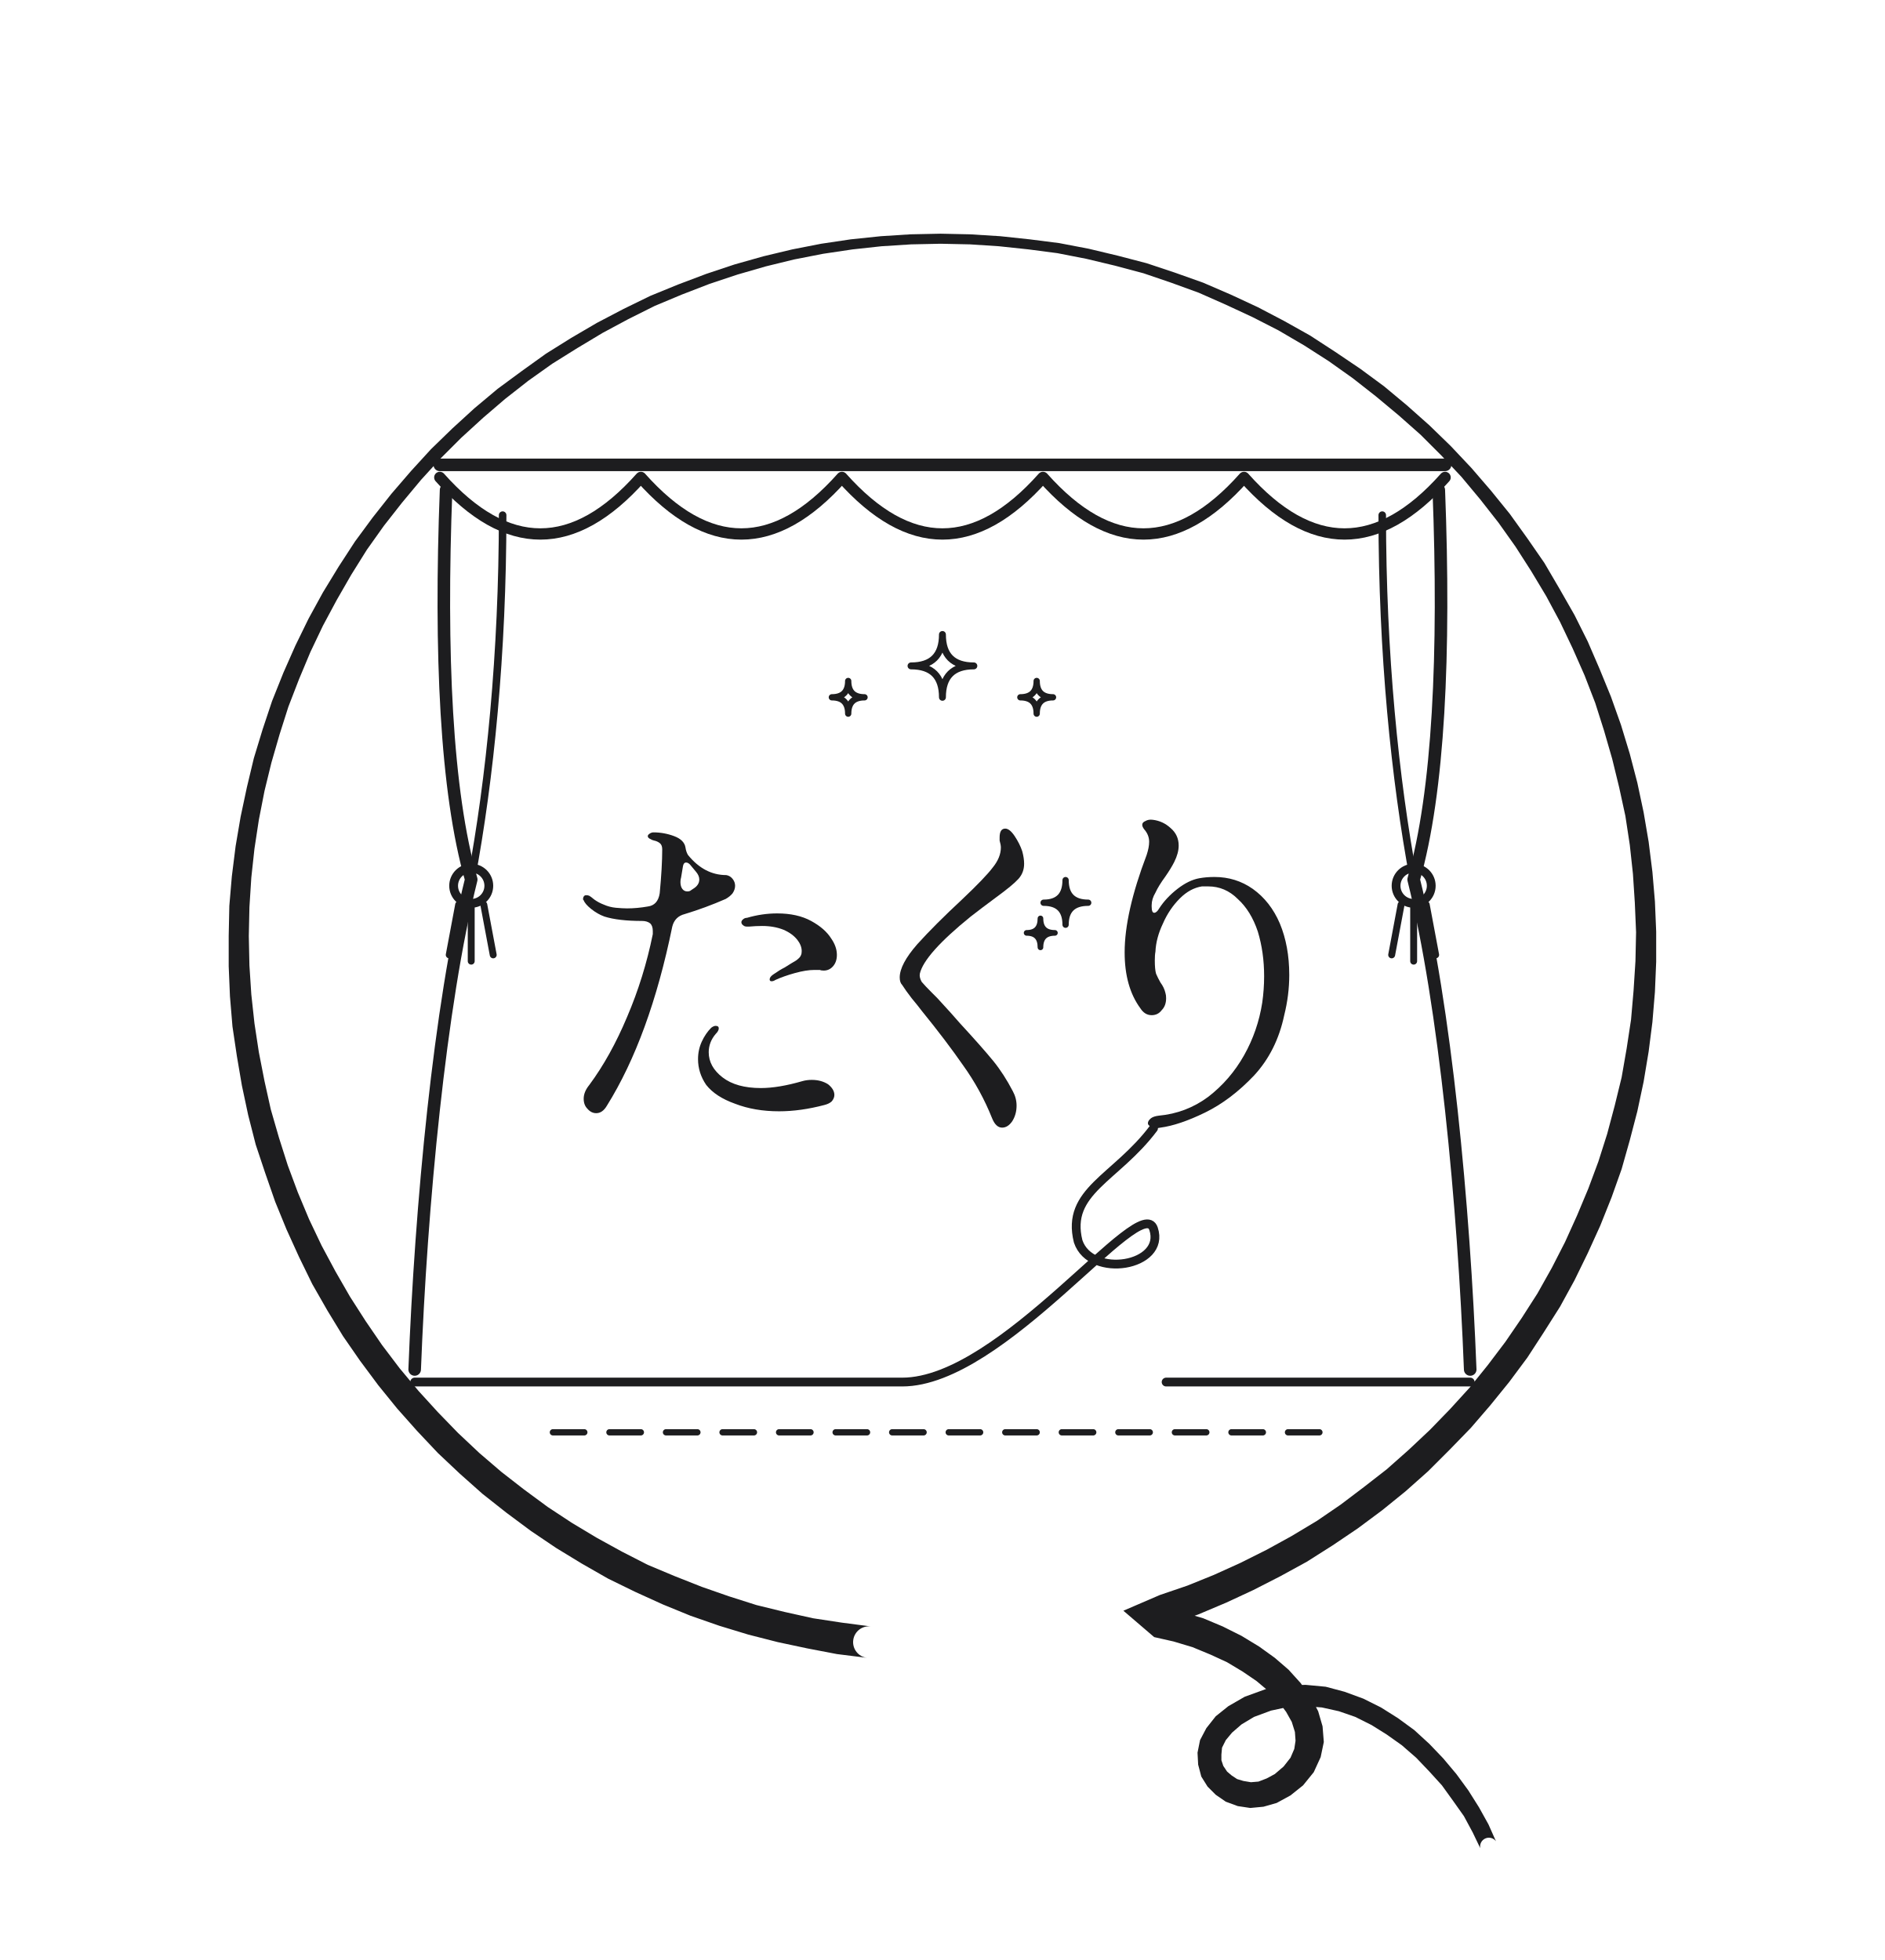
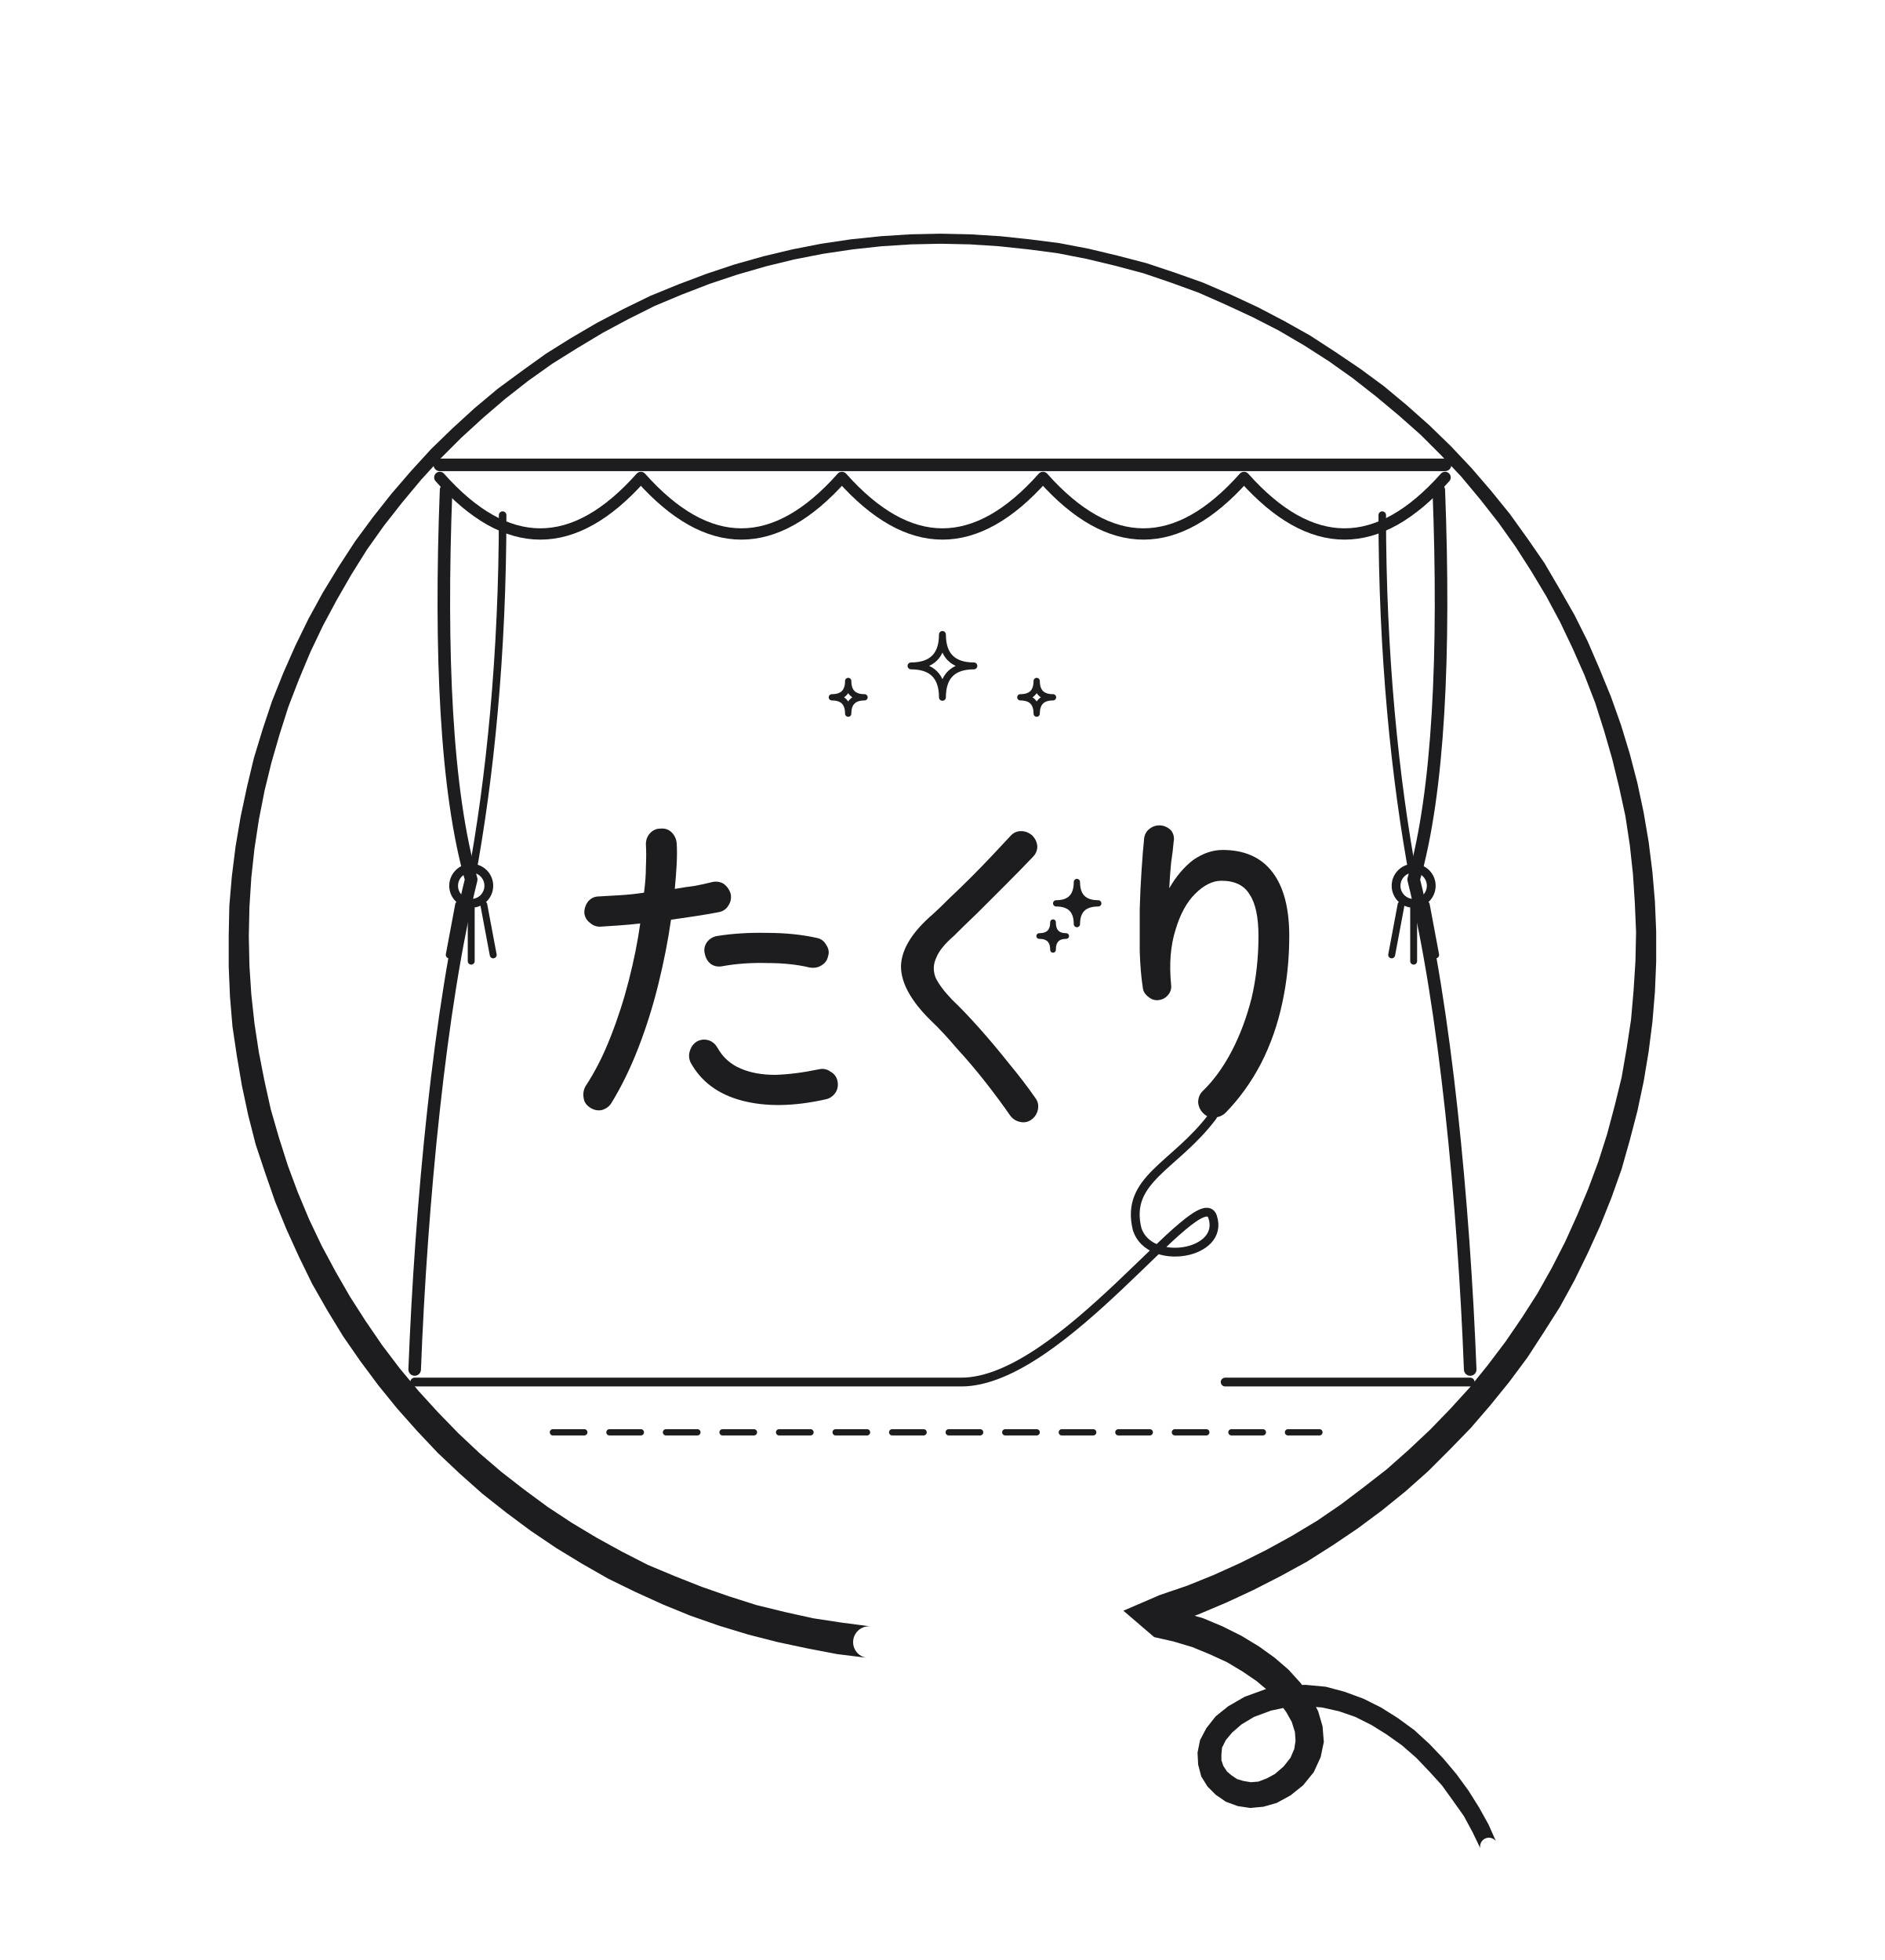
<svg xmlns="http://www.w3.org/2000/svg" viewBox="0 0 300 312" width="300" height="312" role="img" aria-label="たぐり">
  <path d="M138.6 258.9 134.0 258.3 129.4 257.6 124.9 256.6 120.4 255.5 116.0 254.1 111.7 252.6 107.4 250.9 103.1 249.1 99.0 247.0 95.0 244.8 91.0 242.4 87.2 239.9 83.4 237.1 79.8 234.3 76.3 231.3 72.9 228.1 69.7 224.8 66.6 221.4 63.6 217.8 60.8 214.1 58.2 210.3 55.7 206.4 53.4 202.4 51.2 198.3 49.2 194.1 47.4 189.8 45.8 185.5 44.4 181.1 43.1 176.6 42.1 172.1 41.2 167.5 40.5 162.9 40.0 158.3 39.7 153.7 39.6 149.0 39.7 144.4 40.0 139.7 40.5 135.1 41.2 130.5 42.1 125.9 43.2 121.4 44.5 116.9 45.9 112.5 47.6 108.1 49.4 103.8 51.4 99.6 53.6 95.5 55.9 91.5 58.4 87.5 61.1 83.7 64.0 80.0 67.0 76.4 70.1 73.0 73.4 69.7 76.9 66.5 80.4 63.5 84.1 60.6 87.9 57.9 91.9 55.4 95.9 53.0 100.0 50.8 104.2 48.7 108.5 46.9 112.9 45.2 117.4 43.7 121.9 42.4 126.4 41.3 131.0 40.4 135.7 39.7 140.3 39.2 145.0 38.9 149.7 38.8 154.4 38.9 159.0 39.2 163.7 39.7 168.3 40.3 172.9 41.2 177.5 42.3 182.0 43.5 186.4 45.0 190.8 46.6 195.1 48.5 199.4 50.5 203.5 52.6 207.6 55.0 211.5 57.5 215.3 60.2 219.0 63.1 222.6 66.1 226.1 69.2 229.4 72.5 232.6 75.9 235.6 79.5 238.5 83.2 241.2 87.0 243.7 90.9 246.1 94.9 248.3 99.0 250.3 103.2 252.2 107.5 253.9 111.9 255.3 116.3 256.6 120.8 257.7 125.3 258.7 129.9 259.4 134.5 259.9 139.1 260.2 143.7 260.4 148.4 260.3 153.0 260.0 157.7 259.6 162.3 258.9 166.9 258.1 171.5 257.0 176.0 255.8 180.5 254.4 184.9 252.8 189.2 251.0 193.5 249.1 197.7 247.0 201.8 244.7 205.9 242.2 209.8 239.6 213.6 236.8 217.3 233.9 220.9 230.8 224.3 227.6 227.6 224.2 230.8 220.7 233.9 217.1 236.7 213.4 239.5 209.6 242.1 205.6 244.5 201.6 246.7 197.4 248.8 193.2 250.7 189.0 252.4 184.6 253.9 178.8 256.4 183.7 260.6 186.8 261.3 189.8 262.2 192.7 263.4 195.3 264.6 197.8 266.1 200.0 267.6 201.9 269.2 203.5 270.9 204.7 272.5 205.6 274.1 206.1 275.7 206.2 277.1 206.0 278.4 205.4 279.8 204.3 281.2 202.9 282.4 201.6 283.1 200.3 283.6 199.1 283.7 197.9 283.5 196.9 283.2 196.0 282.6 195.3 282.0 194.7 281.1 194.4 280.2 194.4 279.3 194.5 278.2 195.1 277.0 196.1 275.8 197.6 274.5 199.6 273.3 202.3 272.3 205.1 271.7 207.8 271.6 210.4 271.8 213.1 272.4 215.7 273.3 218.3 274.6 220.7 276.1 223.1 277.8 225.4 279.8 227.5 282.0 229.5 284.2 231.3 286.7 233.0 289.1 234.4 291.7 235.6 294.2 A1.4 1.4 0 0 1 238.1 293.1 L238.1 293.1 236.9 290.4 235.4 287.7 233.7 285.0 231.8 282.4 229.7 279.9 227.5 277.6 225.1 275.4 222.5 273.5 219.8 271.8 217.0 270.4 214.0 269.3 211.0 268.5 207.8 268.2 204.6 268.3 201.4 268.9 198.1 270.1 195.5 271.6 193.5 273.2 192.0 275.1 191.0 277.0 190.6 279.0 190.7 280.9 191.2 282.8 192.2 284.4 193.5 285.7 195.1 286.8 197.0 287.5 199.0 287.8 201.1 287.6 203.2 287.0 205.4 285.8 207.4 284.2 209.1 282.1 210.2 279.7 210.7 277.3 210.5 274.8 209.8 272.4 208.6 270.1 207.0 267.9 205.1 265.8 202.9 263.9 200.4 262.1 197.6 260.4 194.6 258.9 191.5 257.6 188.1 256.6 184.7 255.7 183.0 258.9 186.2 258.6 190.7 257.0 195.2 255.1 199.5 253.1 203.8 250.9 208.0 248.6 212.1 246.0 216.1 243.3 220.0 240.4 223.7 237.4 227.3 234.2 230.7 230.8 234.1 227.3 237.2 223.7 240.2 220.0 243.1 216.1 245.7 212.1 248.3 208.0 250.6 203.8 252.7 199.5 254.7 195.1 256.5 190.6 258.1 186.1 259.4 181.5 260.6 176.9 261.6 172.2 262.4 167.4 263.0 162.7 263.4 157.9 263.6 153.1 263.6 148.3 263.4 143.5 263.0 138.8 262.4 134.0 261.6 129.3 260.6 124.6 259.4 120.0 258.0 115.4 256.4 110.9 254.6 106.5 252.7 102.1 250.6 97.9 248.2 93.7 245.8 89.6 243.1 85.7 240.3 81.8 237.3 78.1 234.2 74.5 230.9 71.0 227.5 67.7 223.9 64.5 220.3 61.5 216.5 58.7 212.5 56.0 208.5 53.4 204.4 51.1 200.2 48.9 195.9 46.9 191.5 45.0 187.0 43.4 182.5 41.9 177.9 40.7 173.3 39.6 168.6 38.7 163.9 38.1 159.2 37.6 154.4 37.3 149.7 37.2 144.9 37.3 140.2 37.6 135.4 38.1 130.7 38.8 126.1 39.7 121.5 40.8 116.9 42.1 112.4 43.6 107.9 45.3 103.5 47.1 99.2 49.2 95.0 51.4 90.9 53.8 86.9 56.3 83.0 59.1 79.2 61.9 75.5 65.0 72.0 68.2 68.6 71.5 65.4 75.0 62.3 78.6 59.3 82.4 56.5 86.2 53.9 90.2 51.4 94.3 49.1 98.5 47.0 102.8 45.1 107.1 43.3 111.6 41.8 116.1 40.4 120.7 39.3 125.3 38.3 130.0 37.5 134.7 36.9 139.5 36.5 144.2 36.4 149.0 36.4 153.8 36.6 158.6 37.0 163.4 37.7 168.1 38.5 172.8 39.5 177.5 40.7 182.2 42.2 186.7 43.8 191.3 45.6 195.7 47.6 200.1 49.7 204.4 52.1 208.6 54.6 212.7 57.3 216.6 60.2 220.5 63.2 224.2 66.4 227.8 69.7 231.3 73.2 234.6 76.8 237.8 80.6 240.8 84.5 243.7 88.5 246.4 92.6 248.9 96.8 251.3 101.1 253.4 105.5 255.4 109.9 257.2 114.5 258.8 119.1 260.2 123.8 261.4 128.5 262.4 133.2 263.3 138.0 263.9 A2.5 2.5 0 0 1 138.6 258.9Z" fill="#1d1d1f" />
  <path d="M70 74 L230 74" fill="none" stroke="#1d1d1f" stroke-width="2.0" stroke-linecap="round" stroke-linejoin="round" />
  <path d="M70 76 Q86 94 102 76 Q118 94 134 76 Q150 94 166 76 Q182 94 198 76 Q214 94 230 76" fill="none" stroke="#1d1d1f" stroke-width="1.8" stroke-linecap="round" stroke-linejoin="round" />
  <path d="M71 78 C70 104 71 126 75 140 C70 160 67 192 66 218" fill="none" stroke="#1d1d1f" stroke-width="2.0" stroke-linecap="round" stroke-linejoin="round" />
  <path d="M80 82 C80 104 78 124 75 140" fill="none" stroke="#1d1d1f" stroke-width="1.2" stroke-linecap="round" stroke-linejoin="round" />
  <path d="M229 78 C230 104 229 126 225 140 C230 160 233 192 234 218" fill="none" stroke="#1d1d1f" stroke-width="2.0" stroke-linecap="round" stroke-linejoin="round" />
  <path d="M220 82 C220 104 222 124 225 140" fill="none" stroke="#1d1d1f" stroke-width="1.2" stroke-linecap="round" stroke-linejoin="round" />
  <circle cx="75" cy="141" r="2.8" fill="none" stroke="#1d1d1f" stroke-width="1.4" />
  <path d="M73 144 L71.5 152 M75 144 L75 153 M77 144 L78.5 152" fill="none" stroke="#1d1d1f" stroke-width="1.1" stroke-linecap="round" stroke-linejoin="round" />
  <circle cx="225" cy="141" r="2.8" fill="none" stroke="#1d1d1f" stroke-width="1.4" />
  <path d="M223 144 L221.5 152 M225 144 L225 153 M227 144 L228.5 152" fill="none" stroke="#1d1d1f" stroke-width="1.1" stroke-linecap="round" stroke-linejoin="round" />
-   <path d="M92.8 143.1Q92.8 142.8 93 142.6Q93.1 142.5 93.3 142.5Q93.6 142.5 93.8 142.6Q94 142.7 94.6 143.2Q95.3 143.7 96.1 144Q97 144.4 98 144.5Q99.1 144.6 99.8 144.6Q101.4 144.6 103.1 144.3Q104.7 144.1 105 142.2Q105.4 138 105.4 135.2Q105.4 134.5 105 134.2Q104.6 133.9 104.1 133.8Q103.7 133.7 103.6 133.6Q103.1 133.4 103.1 133.1Q103.1 132.9 103.4 132.7Q103.7 132.5 104 132.5Q105.7 132.5 107.3 133.1Q108.9 133.7 109.1 134.9Q109.2 135.6 109.5 136.1Q112.1 139.3 115.6 139.3Q116.2 139.4 116.6 139.9Q117 140.4 117 141Q117 141.6 116.6 142.2Q116.2 142.7 115.5 143.1Q112.3 144.5 109 145.5Q107.4 145.9 107 147.5Q103.4 165.1 96.6 176Q95.9 177.2 94.9 177.2Q94.1 177.2 93.5 176.5Q92.9 175.9 92.9 174.9Q92.9 173.8 93.8 172.7Q97.2 168.1 99.8 161.9Q102.5 155.6 103.9 148.7Q103.9 148.5 103.9 148.2Q103.9 147.4 103.5 147Q103 146.6 102.2 146.6Q98.4 146.6 96.2 145.9Q95.1 145.5 94.1 144.7Q93.1 143.9 92.9 143.3Q92.8 143.3 92.8 143.1ZM108.4 139.7Q108.3 140 108.3 140.4Q108.3 141.1 108.6 141.5Q108.9 141.9 109.4 141.9Q109.8 141.9 110 141.7L110.3 141.5Q111.3 140.9 111.3 140Q111.3 139.4 110.8 138.8L109.8 137.6Q109.5 137.3 109.2 137.3Q108.8 137.3 108.7 137.9ZM123.7 145.4Q126.9 145.4 129.1 146.6Q131.3 147.8 132.3 149.4Q133.2 150.7 133.2 152Q133.2 153.1 132.6 153.8Q132 154.5 131.1 154.5Q130.7 154.5 130.5 154.4Q130.3 154.4 129.6 154.4Q128.3 154.4 126.5 154.9Q124.7 155.4 123.4 156Q123.1 156.2 122.8 156.2Q122.5 156.2 122.5 155.9Q122.5 155.5 123.1 155.1Q124.1 154.4 124.9 154Q126 153.3 126.7 152.9Q127.4 152.4 127.5 152Q127.6 151.8 127.6 151.4Q127.6 150.5 126.9 149.6Q126.1 148.6 124.7 148Q123.2 147.4 121.3 147.4Q120.3 147.4 119.2 147.5H118.9Q118.5 147.5 118.3 147.3Q118 147.1 118 146.8Q118 146.6 118.2 146.4Q118.5 146.1 118.9 146.1Q121.3 145.4 123.7 145.4ZM111.1 168.6Q111.1 167.1 111.7 165.8Q112.3 164.5 113.2 163.6Q113.6 163.3 113.9 163.3Q114.4 163.3 114.4 163.7Q114.4 164.1 113.9 164.6Q112.8 165.9 112.8 167.5Q112.8 169.8 115 171.5Q117.2 173.2 121.1 173.2Q123.9 173.2 127.7 172.1Q128.4 171.9 129.2 171.9Q130.7 171.9 131.8 172.6Q132.8 173.4 132.8 174.3Q132.8 174.8 132.4 175.3Q132 175.7 131.2 175.9Q127.4 176.9 124 176.9Q120.1 176.9 117 175.7Q113.9 174.6 112.4 172.7Q111.1 170.8 111.1 168.6Z" fill="#1d1d1f" />
-   <path d="M146.7 160.9Q146.1 160.1 145.1 158.9Q144.1 157.6 143.6 156.8Q143.2 156.4 143.2 155.6Q143.2 153.5 146 150.3Q148.8 147.2 153.1 143.2Q156.8 139.7 158 138.1Q159.3 136.5 159.3 134.9Q159.3 134.5 159.1 133.8L159.1 133.3Q159.1 131.9 160 131.9Q160.7 131.9 161.5 133.1Q162.3 134.3 162.7 135.5Q163 136.6 163 137.5Q163 138.9 162.1 139.9Q161.2 140.9 158.6 142.8Q156.3 144.5 154.5 145.9Q147.1 151.9 146.4 155Q146.3 155.6 146.7 156.3Q147.2 156.9 148.4 158.1L149.2 158.9Q150.4 160.2 151.3 161.2Q152.2 162.2 152.8 162.9Q156.3 166.7 158.1 168.9Q159.8 171 161.2 173.7Q161.8 174.8 161.8 176Q161.8 177.4 161.1 178.5Q160.4 179.5 159.5 179.5Q158.5 179.5 157.9 178Q156.1 173.5 153.3 169.6Q150.6 165.7 146.7 160.9Z" fill="#1d1d1f" />
-   <path d="M169.6 140.1 Q169.6 143.7 173.2 143.7 Q169.6 143.7 169.6 147.2 Q169.6 143.7 166.1 143.7 Q169.6 143.7 169.6 140.1Z" fill="#1d1d1f" stroke="#1d1d1f" stroke-width="1.0" stroke-linejoin="round" />
-   <path d="M165.6 146.2 Q165.6 148.5 167.9 148.5 Q165.6 148.5 165.6 150.8 Q165.6 148.5 163.4 148.5 Q165.6 148.5 165.6 146.2Z" fill="#1d1d1f" stroke="#1d1d1f" stroke-width="0.9" stroke-linejoin="round" />
-   <path d="M179 151.6Q179 145.3 182.5 136.1Q182.9 134.9 182.9 134Q182.9 132.9 182.1 132Q181.8 131.6 181.8 131.3Q181.8 130.9 182.3 130.7Q182.8 130.4 183.5 130.5Q185.1 130.7 186.3 131.8Q187.6 132.9 187.6 134.6Q187.6 135.8 186.9 137.2Q186.4 138.2 185.5 139.5Q184.4 141 183.9 142.1Q183.3 143.1 183.3 144.1V144.3Q183.3 145.3 183.7 145.3Q184.1 145.3 184.5 144.6Q185.6 142.9 187.4 141.5Q189.2 140.1 190.9 139.8Q192 139.6 193.3 139.6Q196.7 139.6 199.4 141.5Q202.2 143.5 203.7 147Q205.2 150.6 205.2 155.2Q205.2 158.4 204.4 161.6Q203.2 167.3 199.6 171.2Q195.9 175.1 191.8 177.1Q187.7 179.1 184.7 179.5L184.1 179.6Q183.5 179.6 183.1 179.3Q182.7 179.1 182.7 178.8Q182.7 178.4 183.2 178Q183.6 177.7 184.4 177.6Q188.8 177.2 192.3 174.6Q195.8 171.9 198 168Q200.2 164.1 200.9 159.6Q201.2 157.5 201.2 155.4Q201.2 151.6 200.2 148.3Q199.1 145 197 143.1Q195 141.1 192.3 141.1Q191.6 141.1 191.3 141.1Q189.4 141.4 187.8 143Q186.1 144.7 185.1 147Q184 149.3 183.9 151.5Q183.8 152 183.8 152.9Q183.8 154.3 184 155Q184.3 155.7 184.7 156.4Q185.3 157.2 185.5 158.1Q185.6 158.4 185.6 158.9Q185.6 160.1 184.9 160.8Q184.3 161.6 183.3 161.6Q182.2 161.6 181.5 160.5Q179 157.1 179 151.6Z" fill="#1d1d1f" />
-   <path d="M183.6 179.6 C177.6 187.6 169.6 189.6 171.6 197.6 C173.6 203.6 185.6 201.6 183.6 195.6 C181.6 189.6 159.6 220 143.6 220 L66 220" fill="none" stroke="#1d1d1f" stroke-width="1.4" stroke-linecap="round" stroke-linejoin="round" />
-   <path d="M185.6 220 L234 220" fill="none" stroke="#1d1d1f" stroke-width="1.4" stroke-linecap="round" stroke-linejoin="round" />
+   <path d="M93.9 176.3Q93 175.7 92.9 174.8Q92.7 173.8 93.2 172.9Q95.5 169.4 97.2 165Q98.9 160.7 100.1 156Q101.3 151.3 101.9 147Q100.2 147.2 98.7 147.3Q97.1 147.4 95.7 147.5Q94.7 147.6 93.9 146.9Q93.1 146.3 93 145.3Q93 144.3 93.6 143.5Q94.3 142.7 95.3 142.7Q96.8 142.6 98.7 142.5Q100.5 142.4 102.5 142.1Q102.8 139.9 102.8 138Q102.9 136 102.8 134.4Q102.8 133.4 103.4 132.7Q104.1 131.9 105.1 131.9Q106.2 131.8 106.9 132.5Q107.6 133.2 107.7 134.2Q107.8 135.7 107.7 137.6Q107.6 139.4 107.4 141.5Q109.1 141.2 110.7 141Q112.2 140.7 113.4 140.4Q114.4 140.2 115.2 140.7Q116 141.3 116.3 142.3Q116.5 143.3 115.9 144.2Q115.4 145 114.4 145.2Q112.9 145.5 110.9 145.8Q109 146.1 106.8 146.4Q106.1 151.3 104.8 156.6Q103.5 161.9 101.6 166.8Q99.7 171.7 97.3 175.6Q96.8 176.4 95.8 176.7Q94.8 176.9 93.9 176.3ZM131.4 175Q123.8 176.7 118.1 175.2Q112.4 173.7 109.9 169.1Q109.5 168.2 109.8 167.3Q110.1 166.3 110.9 165.8Q111.8 165.3 112.8 165.6Q113.7 165.9 114.2 166.8Q115.5 169.1 117.9 170.1Q120.2 171.1 123.4 171.1Q126.6 171 130.4 170.2Q131.4 170 132.2 170.6Q133.1 171.1 133.3 172.1Q133.5 173.1 133 173.9Q132.4 174.8 131.4 175ZM128.8 154Q125.9 153.3 122.1 153.3Q118.3 153.2 115 153.8Q114 154 113.2 153.5Q112.4 152.9 112.2 151.9Q111.9 150.9 112.5 150Q113.1 149.2 114.1 149Q117.9 148.4 122.1 148.5Q126.4 148.5 130 149.3Q131 149.5 131.5 150.4Q132.1 151.3 131.8 152.2Q131.6 153.2 130.7 153.7Q129.9 154.2 128.8 154Z" fill="#1d1d1f" />
+   <path d="M164.2 178.2Q163.4 178.8 162.4 178.6Q161.4 178.4 160.8 177.6Q159 175 156.8 172.2Q154.6 169.4 152.3 166.9Q150.1 164.3 148.2 162.5Q143.4 157.8 143.4 153.8Q143.5 149.8 148.5 145.5Q149.6 144.5 151.2 142.9Q152.8 141.4 154.6 139.6Q156.3 137.9 157.9 136.2Q159.5 134.5 160.8 133.1Q161.5 132.3 162.5 132.3Q163.5 132.3 164.3 133Q165 133.7 165.1 134.7Q165.1 135.7 164.4 136.4Q162.4 138.5 160.1 140.8Q157.8 143.1 155.6 145.3Q153.4 147.4 151.8 149Q149.6 150.9 149 152.5Q148.3 154 148.9 155.6Q149.6 157.1 151.5 159.1Q153.5 161 155.9 163.7Q158.3 166.4 160.6 169.3Q163 172.2 164.8 174.8Q165.4 175.6 165.2 176.6Q165 177.6 164.2 178.2Z" fill="#1d1d1f" />
+   <path d="M171.4 140.4 Q171.4 143.8 174.8 143.8 Q171.4 143.8 171.4 147.1 Q171.4 143.8 168.1 143.8 Q171.4 143.8 171.4 140.4Z" fill="#1d1d1f" stroke="#1d1d1f" stroke-width="1.0" stroke-linejoin="round" />
+   <path d="M167.6 146.8 Q167.6 149.0 169.7 149.0 Q167.6 149.0 167.6 151.2 Q167.6 149.0 165.4 149.0 Q167.6 149.0 167.6 146.8Z" fill="#1d1d1f" stroke="#1d1d1f" stroke-width="0.9" stroke-linejoin="round" />
+   <path d="M191.5 177.2Q190.8 176.5 190.7 175.5Q190.7 174.4 191.4 173.7Q194 171.2 196 167.4Q198 163.6 199.2 158.9Q200.3 154.2 200.3 149Q200.3 144.5 198.9 142.4Q197.6 140.2 194.4 140.2Q192.3 140.2 190.2 142.3Q188.2 144.3 187.1 148Q185.9 151.8 186.4 156.8Q186.5 157.7 185.9 158.4Q185.3 159.1 184.4 159.2Q183.5 159.3 182.8 158.7Q182 158.1 181.9 157.3Q181.5 154.7 181.4 151.4Q181.4 148.1 181.4 144.7Q181.5 141.3 181.7 138.4Q181.9 135.4 182.1 133.5Q182.2 132.5 183 131.9Q183.8 131.3 184.8 131.4Q185.7 131.5 186.4 132.2Q187 133 186.8 134Q186.7 135.3 186.4 137.3Q186.2 139.3 186.1 141.4Q187.7 138.6 189.9 136.9Q192.2 135.3 194.6 135.3Q199.8 135.3 202.5 138.8Q205.2 142.3 205.2 149Q205.2 154.5 204.1 159.6Q203 164.8 200.7 169.3Q198.4 173.7 195.1 177.1Q194.4 177.8 193.3 177.9Q192.3 178 191.5 177.2Z" fill="#1d1d1f" />
+   <path d="M193.0 177.7 C187.0 185.7 179.0 187.7 181.0 195.7 C183.0 201.7 195.0 199.7 193.0 193.7 C191.0 187.7 169.0 220 153.0 220 L66 220" fill="none" stroke="#1d1d1f" stroke-width="1.4" stroke-linecap="round" stroke-linejoin="round" />
+   <path d="M195.0 220 L234 220" fill="none" stroke="#1d1d1f" stroke-width="1.4" stroke-linecap="round" stroke-linejoin="round" />
  <path d="M88 228 L212 228" fill="none" stroke="#1d1d1f" stroke-width="1.0" stroke-linecap="round" stroke-linejoin="round" stroke-dasharray="5 4" />
  <path d="M150.0 101.0 Q150.0 106.0 155.0 106.0 Q150.0 106.0 150.0 111.0 Q150.0 106.0 145.0 106.0 Q150.0 106.0 150.0 101.0Z" fill="none" stroke="#1d1d1f" stroke-width="1.1" stroke-linejoin="round" />
  <path d="M135.0 108.4 Q135.0 111.0 137.6 111.0 Q135.0 111.0 135.0 113.6 Q135.0 111.0 132.4 111.0 Q135.0 111.0 135.0 108.4Z" fill="none" stroke="#1d1d1f" stroke-width="1.0" stroke-linejoin="round" />
  <path d="M165.0 108.4 Q165.0 111.0 167.6 111.0 Q165.0 111.0 165.0 113.6 Q165.0 111.0 162.4 111.0 Q165.0 111.0 165.0 108.4Z" fill="none" stroke="#1d1d1f" stroke-width="1.0" stroke-linejoin="round" />
</svg>
